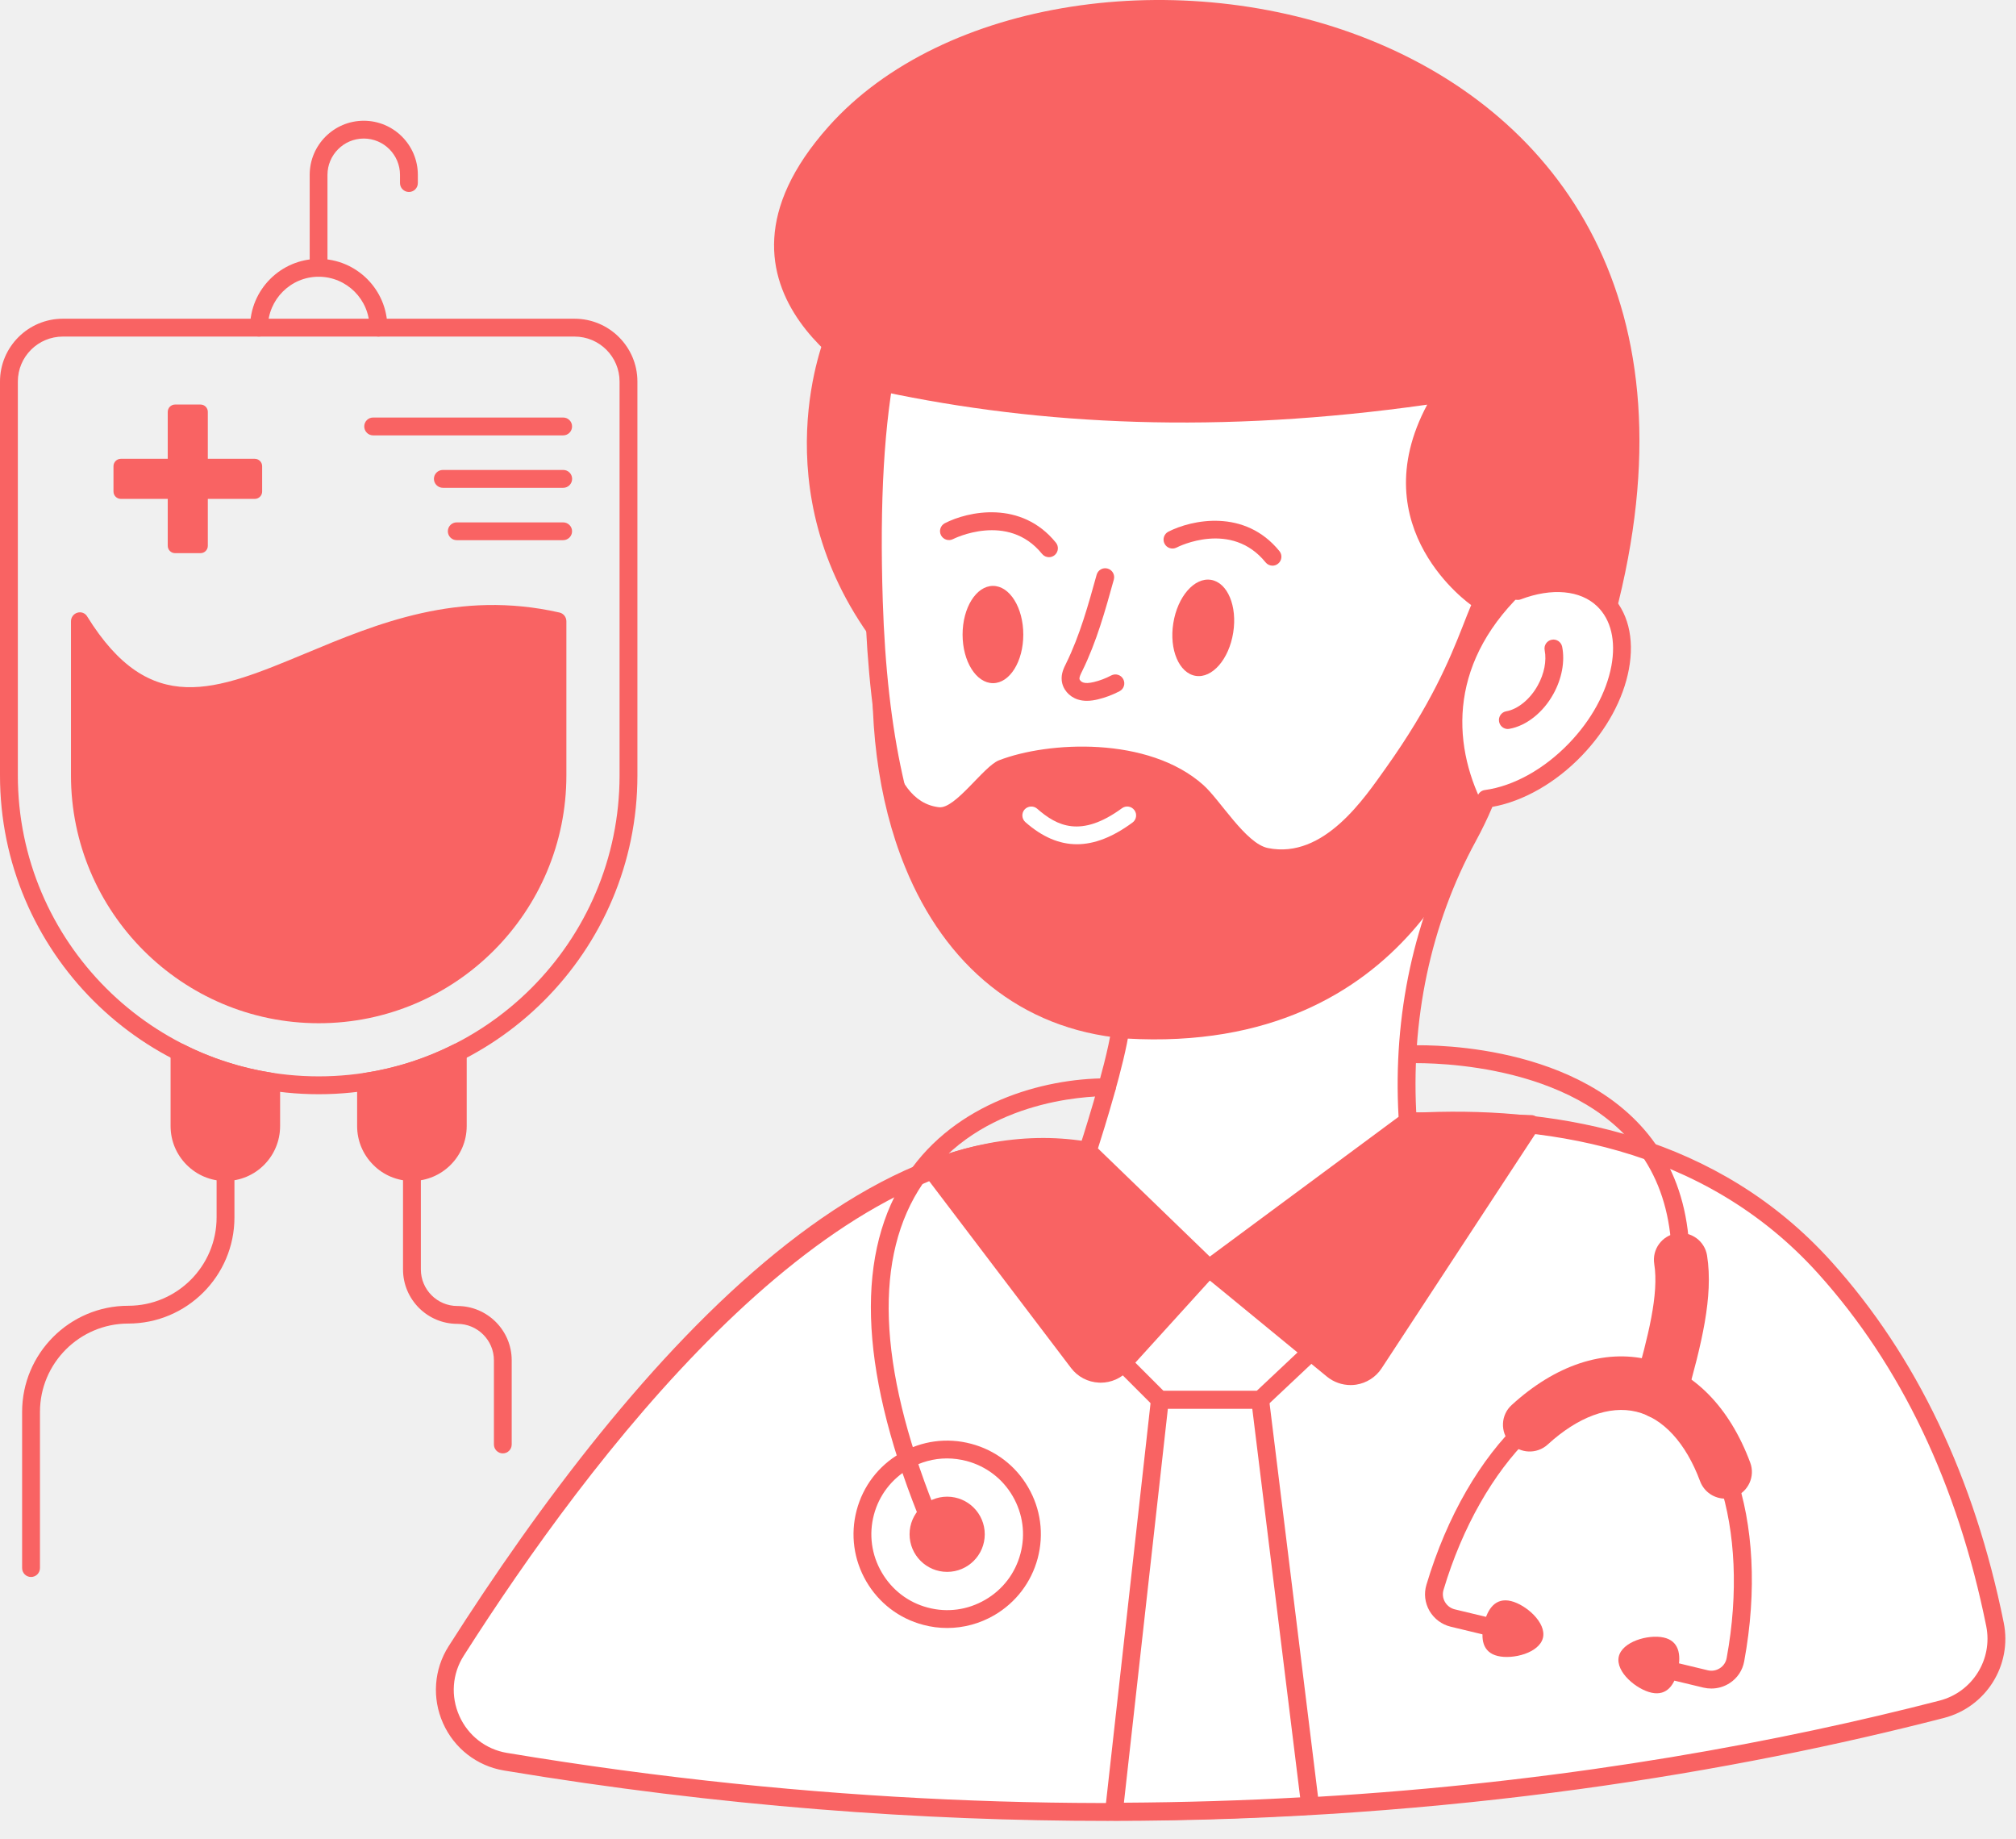
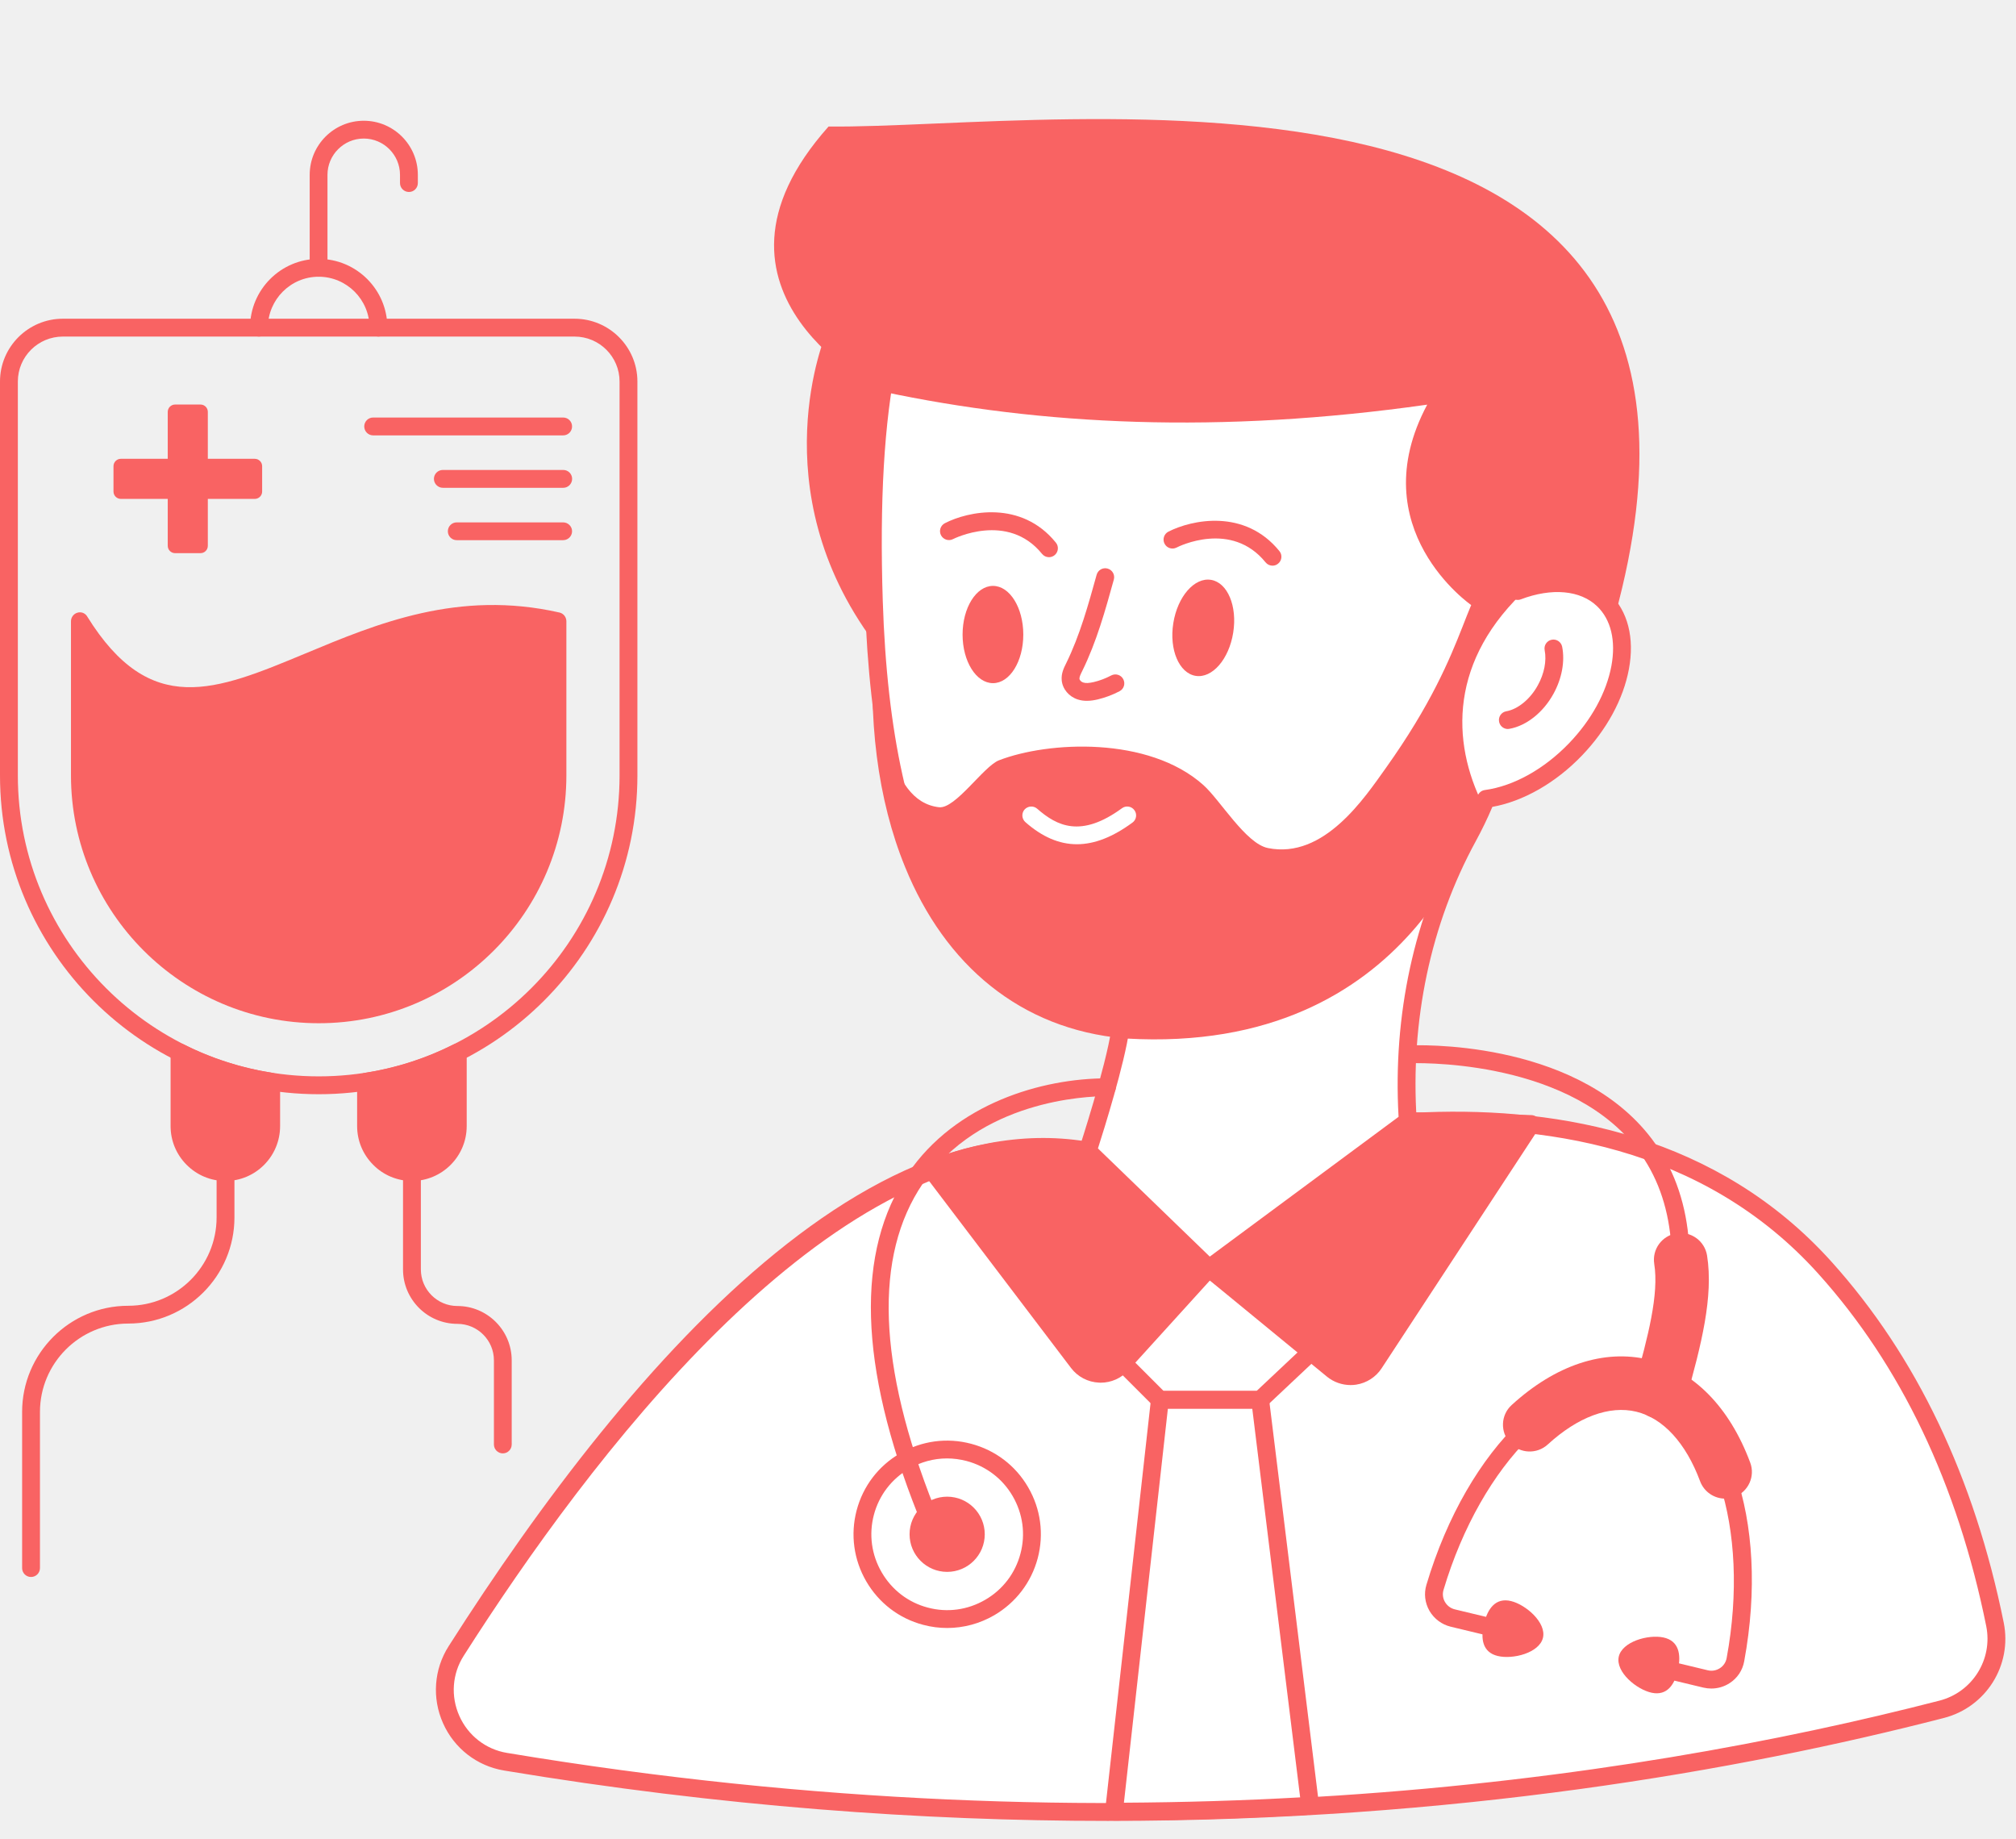
<svg xmlns="http://www.w3.org/2000/svg" width="34" height="31" viewBox="0 0 34 31" fill="none">
  <path d="M32.748 28.821C27.767 30.105 19.157 31.475 8.525 29.704C7.661 29.561 7.224 28.576 7.694 27.837C10.51 23.416 15.182 17.704 19.532 19.787C19.532 19.787 26.773 16.926 30.777 21.375C32.402 23.179 33.236 25.363 33.646 27.39C33.775 28.03 33.38 28.658 32.748 28.821Z" fill="white" />
  <path d="M18.682 30.703C15.56 30.703 12.149 30.46 8.499 29.853C8.044 29.777 7.66 29.479 7.472 29.056C7.283 28.632 7.318 28.146 7.567 27.756C10.64 22.931 15.205 17.615 19.539 19.624C20.26 19.359 27.058 17.019 30.888 21.274C32.321 22.865 33.298 24.912 33.793 27.36C33.938 28.078 33.495 28.784 32.785 28.967C29.332 29.857 24.514 30.703 18.682 30.703ZM17.636 19.502C13.812 19.502 9.952 24.571 7.821 27.918C7.626 28.222 7.599 28.602 7.747 28.933C7.894 29.264 8.194 29.497 8.549 29.556C18.965 31.29 27.437 30.034 32.709 28.675C33.265 28.532 33.611 27.98 33.498 27.419C33.014 25.026 32.061 23.026 30.665 21.476C26.777 17.156 19.659 19.898 19.587 19.927C19.548 19.942 19.505 19.94 19.467 19.923C18.863 19.633 18.249 19.502 17.636 19.502Z" fill="#F96363" />
  <path d="M21.253 23.604L22.145 22.764L20.39 21.384L18.766 22.808L19.561 23.604H21.253Z" fill="white" />
  <path d="M21.253 23.754H19.562C19.522 23.754 19.483 23.738 19.455 23.71L18.659 22.914C18.63 22.885 18.614 22.845 18.615 22.803C18.617 22.762 18.635 22.722 18.667 22.695L20.291 21.271C20.345 21.224 20.426 21.221 20.483 21.266L22.238 22.645C22.272 22.673 22.293 22.713 22.295 22.757C22.297 22.801 22.279 22.843 22.248 22.873L21.355 23.713C21.328 23.739 21.291 23.754 21.253 23.754ZM19.624 23.453H21.193L21.915 22.774L20.395 21.58L18.986 22.815L19.624 23.453Z" fill="#F96363" />
  <path d="M22.096 30.447C21.038 30.51 19.934 30.544 18.787 30.547L19.561 23.605H21.253L22.096 30.447Z" fill="white" />
  <path d="M18.787 30.697C18.744 30.697 18.704 30.679 18.675 30.648C18.646 30.616 18.633 30.573 18.638 30.53L19.412 23.588C19.42 23.512 19.485 23.454 19.561 23.454H21.253C21.329 23.454 21.393 23.511 21.402 23.586L22.245 30.428C22.25 30.47 22.238 30.511 22.212 30.543C22.185 30.575 22.147 30.594 22.105 30.597C21.034 30.661 19.917 30.695 18.787 30.697ZM19.696 23.755L18.955 30.396C19.966 30.39 20.964 30.36 21.927 30.306L21.12 23.755H19.696Z" fill="#F96363" />
  <path d="M23.743 18.903L25.822 18.953L23.177 22.988C23.021 23.225 22.694 23.275 22.474 23.095L20.391 21.385L23.743 18.903Z" fill="#F96363" />
  <path d="M22.778 23.354C22.633 23.354 22.492 23.304 22.379 23.212L20.295 21.501C20.259 21.471 20.239 21.427 20.24 21.381C20.241 21.334 20.264 21.291 20.301 21.263L23.653 18.782C23.68 18.762 23.715 18.748 23.747 18.752L25.825 18.802C25.88 18.803 25.93 18.834 25.955 18.882C25.98 18.931 25.977 18.989 25.948 19.035L23.302 23.07C23.205 23.219 23.048 23.32 22.872 23.347C22.841 23.352 22.809 23.354 22.778 23.354ZM20.635 21.391L22.57 22.979C22.642 23.039 22.735 23.064 22.827 23.049C22.92 23.035 22.999 22.984 23.051 22.905L25.548 19.096L23.791 19.054L20.635 21.391Z" fill="#F96363" />
  <path d="M18.345 19.407L20.39 21.384L18.916 23.007C18.716 23.228 18.363 23.213 18.183 22.975L15.713 19.722C16.497 19.381 17.379 19.288 18.345 19.407Z" fill="#F96363" />
  <path d="M18.563 23.314C18.554 23.314 18.545 23.314 18.535 23.313C18.348 23.305 18.176 23.215 18.063 23.066L15.593 19.813C15.565 19.776 15.556 19.728 15.568 19.684C15.579 19.639 15.611 19.602 15.653 19.584C16.439 19.242 17.351 19.132 18.363 19.258C18.395 19.262 18.426 19.276 18.449 19.299L20.495 21.276C20.553 21.333 20.556 21.425 20.501 21.485L19.028 23.108C18.908 23.24 18.74 23.314 18.563 23.314ZM15.951 19.787L18.302 22.884C18.361 22.961 18.451 23.008 18.549 23.013C18.647 23.016 18.739 22.978 18.805 22.906L20.181 21.391L18.277 19.55C17.415 19.45 16.634 19.529 15.951 19.787Z" fill="#F96363" />
  <path d="M13.932 5.624C13.932 5.624 12.811 8.237 14.737 10.825L17.372 8.498L17.038 5.193L13.932 5.624Z" fill="#F96363" />
  <path d="M26.57 12.636C26.112 13.113 25.557 13.403 25.062 13.47C24.971 13.692 24.87 13.905 24.758 14.11C23.961 15.571 23.634 17.242 23.743 18.903L20.39 21.385L18.345 19.407C18.345 19.407 18.872 17.798 18.909 17.225C18.935 17.228 18.961 17.228 18.987 17.228C15.903 16.979 14.86 14.021 14.737 10.136C14.547 4.188 16 2.549 19.419 2.549C22.678 2.549 25.349 6.121 25.595 9.965C26.153 9.753 26.701 9.786 27.04 10.114C27.602 10.654 27.39 11.783 26.57 12.636Z" fill="white" />
  <path d="M20.39 21.535C20.352 21.535 20.315 21.521 20.286 21.493L18.24 19.515C18.199 19.475 18.184 19.415 18.202 19.361C18.207 19.346 18.649 17.991 18.743 17.354C16.09 17.017 14.73 14.654 14.587 10.141C14.477 6.692 14.912 4.653 15.998 3.531C16.747 2.759 17.834 2.399 19.419 2.399C22.536 2.399 25.391 5.751 25.73 9.761C26.296 9.598 26.814 9.686 27.145 10.006C27.454 10.303 27.57 10.757 27.471 11.286C27.377 11.79 27.096 12.306 26.679 12.74C26.238 13.199 25.692 13.511 25.169 13.605C25.085 13.803 24.991 13.997 24.89 14.182C24.127 15.58 23.782 17.209 23.893 18.893C23.896 18.944 23.873 18.993 23.832 19.024L20.48 21.506C20.453 21.526 20.422 21.535 20.39 21.535ZM18.517 19.364L20.403 21.188L23.587 18.831C23.49 17.119 23.848 15.463 24.626 14.038C24.735 13.838 24.835 13.628 24.923 13.413C24.943 13.363 24.989 13.328 25.042 13.321C25.525 13.256 26.043 12.968 26.462 12.532C26.839 12.14 27.092 11.678 27.176 11.23C27.255 10.805 27.17 10.448 26.936 10.223C26.654 9.951 26.173 9.907 25.648 10.106C25.603 10.123 25.553 10.117 25.513 10.092C25.473 10.066 25.447 10.023 25.445 9.975C25.192 6.031 22.433 2.7 19.419 2.7C17.921 2.7 16.902 3.03 16.215 3.741C15.19 4.799 14.78 6.77 14.888 10.132C15.029 14.594 16.373 16.866 18.999 17.078C19.08 17.085 19.141 17.154 19.137 17.235C19.135 17.295 19.097 17.346 19.045 17.367C18.965 17.939 18.621 19.04 18.517 19.364Z" fill="#F96363" />
  <path d="M19.419 17.397C18.307 17.397 17.375 17.077 16.648 16.447C16.585 16.393 16.578 16.298 16.632 16.235C16.687 16.172 16.782 16.166 16.845 16.22C17.516 16.801 18.382 17.096 19.419 17.096C20.169 17.096 20.894 16.967 21.572 16.712C21.649 16.682 21.736 16.721 21.765 16.8C21.795 16.877 21.756 16.964 21.678 16.993C20.966 17.261 20.206 17.397 19.419 17.397Z" fill="#000D44" />
  <path d="M20.798 10.668C20.727 11.116 20.444 11.441 20.165 11.396C19.886 11.351 19.716 10.954 19.788 10.507C19.859 10.059 20.144 9.732 20.423 9.777C20.703 9.822 20.87 10.221 20.798 10.668Z" fill="#F96363" />
  <path d="M17.258 10.7C17.258 11.153 17.03 11.519 16.747 11.519C16.464 11.519 16.234 11.153 16.234 10.7C16.234 10.247 16.464 9.879 16.747 9.879C17.03 9.879 17.258 10.247 17.258 10.7Z" fill="#F96363" />
  <path d="M18.33 11.817C18.281 11.817 18.229 11.811 18.177 11.794C18.028 11.747 17.919 11.617 17.906 11.471C17.895 11.357 17.942 11.262 17.98 11.186C18.212 10.715 18.355 10.195 18.495 9.691C18.517 9.612 18.599 9.564 18.68 9.587C18.76 9.609 18.807 9.692 18.785 9.772C18.642 10.288 18.494 10.823 18.251 11.316C18.226 11.366 18.203 11.414 18.205 11.444C18.207 11.469 18.236 11.498 18.269 11.508C18.311 11.522 18.366 11.519 18.448 11.5C18.549 11.476 18.648 11.438 18.741 11.389C18.814 11.351 18.906 11.378 18.944 11.452C18.983 11.526 18.955 11.617 18.881 11.655C18.765 11.716 18.643 11.762 18.518 11.792C18.463 11.805 18.399 11.817 18.33 11.817Z" fill="#F96363" />
  <path d="M25.429 12.292C25.358 12.292 25.294 12.24 25.282 12.167C25.267 12.085 25.322 12.007 25.404 11.993C25.599 11.959 25.808 11.788 25.935 11.556C26.044 11.359 26.086 11.143 26.051 10.964C26.035 10.882 26.087 10.803 26.169 10.787C26.25 10.77 26.33 10.824 26.346 10.905C26.395 11.153 26.341 11.443 26.198 11.701C26.026 12.014 25.741 12.239 25.456 12.289C25.447 12.291 25.438 12.292 25.429 12.292Z" fill="#F96363" />
  <path d="M21.461 9.538C21.417 9.538 21.374 9.519 21.344 9.482C20.768 8.772 19.879 9.213 19.842 9.233C19.769 9.27 19.678 9.242 19.64 9.167C19.602 9.094 19.631 9.003 19.704 8.965C20.097 8.764 20.992 8.571 21.578 9.293C21.63 9.357 21.62 9.452 21.555 9.504C21.528 9.527 21.494 9.538 21.461 9.538Z" fill="#F96363" />
  <path d="M17.691 9.395C17.647 9.395 17.604 9.376 17.574 9.339C16.996 8.626 16.082 9.085 16.073 9.09C16 9.128 15.909 9.099 15.87 9.025C15.832 8.951 15.861 8.861 15.935 8.822C16.327 8.62 17.223 8.428 17.808 9.15C17.86 9.214 17.85 9.309 17.786 9.361C17.758 9.384 17.724 9.395 17.691 9.395Z" fill="#F96363" />
  <path d="M26.103 9.318C25.983 9.519 25.931 9.76 25.771 9.906C24.437 11.119 24.472 12.507 25.014 13.58C24.936 13.763 23.867 17.795 18.994 17.511L18.957 17.508C17.208 17.353 15.935 16.269 15.264 14.618C14.805 13.496 14.621 12.111 14.756 10.58C14.834 11.968 14.951 13.511 15.837 13.611C16.113 13.642 16.588 12.921 16.847 12.82C17.676 12.499 19.367 12.409 20.294 13.236C20.578 13.489 21.01 14.224 21.383 14.299C22.331 14.492 23.018 13.445 23.373 12.949C24.896 10.812 24.629 9.9 25.363 9.487C25.699 9.301 26.103 9.318 26.103 9.318Z" fill="#F96363" />
  <path d="M18.162 14.235C17.862 14.235 17.576 14.111 17.293 13.862C17.231 13.807 17.225 13.712 17.279 13.65C17.335 13.588 17.43 13.582 17.492 13.636C17.827 13.93 18.232 14.132 18.922 13.628C18.988 13.579 19.083 13.593 19.132 13.661C19.181 13.727 19.166 13.822 19.099 13.87C18.767 14.114 18.457 14.235 18.162 14.235Z" fill="white" />
-   <path d="M14.884 6.603C14.884 6.603 11.466 4.946 13.974 2.133C17.82 -2.18 30.037 -0.206 27.236 10.387C26.645 9.512 24.812 10.202 24.812 10.202C24.812 10.202 22.951 8.918 24.07 6.823C20.567 7.32 17.563 7.172 14.884 6.603Z" fill="#F96363" />
+   <path d="M14.884 6.603C14.884 6.603 11.466 4.946 13.974 2.133C17.82  2.18 30.037  0.206 27.236 10.387C26.645 9.512 24.812 10.202 24.812 10.202C24.812 10.202 22.951 8.918 24.07 6.823C20.567 7.32 17.563 7.172 14.884 6.603Z" fill="#F96363" />
  <path d="M28.128 22.95C28.115 22.95 28.102 22.948 28.09 22.945C28.009 22.923 27.961 22.841 27.983 22.761C28.368 21.294 28.227 20.135 27.563 19.315C26.354 17.823 23.795 17.927 23.771 17.928C23.691 17.941 23.618 17.868 23.613 17.785C23.609 17.702 23.673 17.631 23.756 17.628C23.866 17.621 26.493 17.516 27.797 19.126C28.524 20.025 28.685 21.273 28.273 22.837C28.256 22.905 28.195 22.95 28.128 22.95Z" fill="#F96363" />
  <path d="M28 23.923C27.96 23.923 27.918 23.918 27.877 23.906C27.638 23.838 27.498 23.589 27.566 23.349C27.796 22.536 27.98 21.821 27.899 21.312C27.86 21.066 28.028 20.835 28.274 20.796C28.519 20.757 28.751 20.924 28.79 21.171C28.899 21.861 28.694 22.677 28.434 23.595C28.378 23.793 28.197 23.923 28 23.923Z" fill="#F96363" />
  <path d="M28.862 28.471C28.818 28.471 28.774 28.466 28.73 28.456L28.061 28.295C27.981 28.275 27.931 28.194 27.951 28.113C27.97 28.032 28.05 27.984 28.132 28.002L28.801 28.163C28.871 28.18 28.944 28.168 29.006 28.128C29.067 28.089 29.107 28.028 29.12 27.958C29.526 25.759 28.887 23.805 27.666 23.511C26.446 23.214 24.985 24.665 24.345 26.808C24.325 26.876 24.333 26.948 24.369 27.011C24.406 27.074 24.465 27.119 24.536 27.136L25.205 27.297C25.285 27.316 25.335 27.397 25.316 27.478C25.296 27.558 25.215 27.607 25.134 27.589L24.465 27.428C24.316 27.392 24.186 27.295 24.108 27.161C24.031 27.026 24.012 26.87 24.057 26.721C24.754 24.387 26.334 22.88 27.736 23.218C29.135 23.556 29.858 25.617 29.416 28.012C29.388 28.165 29.301 28.296 29.17 28.38C29.078 28.44 28.97 28.471 28.862 28.471Z" fill="#F96363" />
  <path d="M29.095 25.269C28.912 25.269 28.74 25.157 28.672 24.975C28.431 24.329 28.049 23.913 27.596 23.803C27.142 23.694 26.612 23.89 26.103 24.356C25.919 24.524 25.634 24.512 25.466 24.328C25.298 24.144 25.31 23.858 25.494 23.691C26.232 23.016 27.052 22.743 27.807 22.926C28.561 23.108 29.168 23.724 29.517 24.66C29.605 24.893 29.486 25.153 29.253 25.24C29.201 25.259 29.147 25.269 29.095 25.269Z" fill="#F96363" />
  <path d="M26.022 27.616C25.96 27.871 25.514 27.984 25.259 27.922C25.002 27.86 24.967 27.632 25.028 27.377C25.089 27.122 25.225 26.934 25.483 26.996C25.737 27.058 26.083 27.361 26.022 27.616Z" fill="#F96363" />
  <path d="M27.3 27.936C27.246 28.193 27.6 28.487 27.856 28.542C28.115 28.597 28.246 28.405 28.3 28.149C28.355 27.893 28.313 27.665 28.054 27.61C27.798 27.555 27.355 27.68 27.3 27.936Z" fill="#F96363" />
  <path d="M15.618 25.628C15.558 25.628 15.502 25.592 15.478 25.533C14.482 23.027 14.427 21.095 15.313 19.789C16.117 18.604 17.574 18.182 18.669 18.182C18.752 18.182 18.819 18.249 18.819 18.332C18.819 18.416 18.752 18.483 18.669 18.483C18.317 18.483 16.515 18.554 15.562 19.958C14.735 21.176 14.801 23.014 15.758 25.422C15.788 25.499 15.751 25.587 15.673 25.617C15.655 25.625 15.636 25.628 15.618 25.628Z" fill="#F96363" />
  <path d="M15.975 27.45C15.839 27.45 15.704 27.433 15.57 27.397C15.163 27.29 14.822 27.029 14.609 26.663C14.398 26.299 14.34 25.874 14.447 25.467C14.555 25.059 14.815 24.717 15.181 24.505C15.545 24.293 15.971 24.236 16.378 24.344C16.786 24.452 17.128 24.712 17.339 25.076C17.552 25.441 17.609 25.867 17.501 26.275C17.392 26.682 17.132 27.022 16.768 27.235C16.523 27.377 16.25 27.45 15.975 27.45ZM15.971 24.591C15.749 24.591 15.529 24.65 15.332 24.765C15.036 24.937 14.825 25.213 14.738 25.543C14.651 25.873 14.698 26.217 14.87 26.512C15.042 26.808 15.318 27.02 15.647 27.106C15.976 27.194 16.32 27.147 16.617 26.974C16.912 26.803 17.123 26.527 17.21 26.197C17.298 25.868 17.251 25.523 17.079 25.227C16.908 24.932 16.631 24.722 16.301 24.634C16.192 24.606 16.081 24.591 15.971 24.591Z" fill="#F96363" />
  <path d="M15.974 26.504C16.324 26.504 16.608 26.22 16.608 25.87C16.608 25.52 16.324 25.236 15.974 25.236C15.624 25.236 15.34 25.52 15.34 25.87C15.34 26.22 15.624 26.504 15.974 26.504Z" fill="#F96363" />
  <path d="M5.375 18.45C2.411 18.45 0 16.039 0 13.075V6.433C0 5.849 0.476 5.374 1.06 5.374H9.69C10.274 5.374 10.75 5.849 10.75 6.433V13.075C10.75 16.039 8.339 18.45 5.375 18.45ZM1.06 5.675C0.641 5.675 0.301 6.015 0.301 6.433V13.075C0.301 15.873 2.577 18.149 5.375 18.149C8.173 18.149 10.449 15.873 10.449 13.075V6.433C10.449 6.015 10.109 5.675 9.69 5.675H1.06Z" fill="#F96363" />
  <path d="M9.552 10.475V13.074C9.552 15.38 7.679 17.253 5.376 17.253C3.073 17.253 1.197 15.38 1.197 13.074V10.475C1.197 10.409 1.242 10.349 1.305 10.331C1.371 10.31 1.44 10.34 1.472 10.397C2.534 12.108 3.632 11.65 5.149 11.019C6.36 10.513 7.733 9.942 9.435 10.328C9.504 10.343 9.552 10.406 9.552 10.475Z" fill="#F96363" />
  <path d="M6.383 5.675C6.3 5.675 6.232 5.608 6.232 5.524C6.232 5.051 5.847 4.666 5.374 4.666C4.902 4.666 4.518 5.051 4.518 5.524C4.518 5.608 4.45 5.675 4.367 5.675C4.284 5.675 4.217 5.608 4.217 5.524C4.217 4.885 4.736 4.365 5.374 4.365C6.013 4.365 6.533 4.885 6.533 5.524C6.533 5.608 6.466 5.675 6.383 5.675Z" fill="#F96363" />
  <path d="M5.373 4.666C5.29 4.666 5.223 4.598 5.223 4.515V2.948C5.223 2.445 5.632 2.036 6.135 2.036C6.638 2.036 7.047 2.445 7.047 2.948V3.087C7.047 3.17 6.98 3.237 6.897 3.237C6.814 3.237 6.746 3.17 6.746 3.087V2.948C6.746 2.611 6.472 2.336 6.135 2.336C5.798 2.336 5.523 2.611 5.523 2.948V4.515C5.523 4.598 5.456 4.666 5.373 4.666Z" fill="#F96363" />
  <path d="M4.574 18.24V18.988C4.574 19.415 4.23 19.762 3.802 19.762C3.59 19.762 3.395 19.675 3.255 19.535C3.114 19.394 3.027 19.2 3.027 18.988V17.743C3.503 17.985 4.023 18.153 4.574 18.24Z" fill="#F96363" />
  <path d="M3.802 19.913C3.555 19.913 3.323 19.816 3.148 19.641C2.973 19.466 2.877 19.233 2.877 18.987V17.743C2.877 17.691 2.904 17.643 2.949 17.615C2.994 17.588 3.049 17.585 3.095 17.609C3.558 17.845 4.064 18.007 4.597 18.091C4.671 18.102 4.724 18.166 4.724 18.24V18.987C4.724 19.498 4.311 19.913 3.802 19.913ZM3.178 17.982V18.987C3.178 19.153 3.243 19.31 3.361 19.429C3.479 19.547 3.636 19.612 3.802 19.612C4.145 19.612 4.424 19.332 4.424 18.987V18.367C3.987 18.288 3.57 18.159 3.178 17.982Z" fill="#F96363" />
  <path d="M7.72 17.743V18.988C7.72 19.415 7.373 19.762 6.946 19.762C6.733 19.762 6.539 19.675 6.401 19.535C6.261 19.394 6.174 19.2 6.174 18.988V18.24C6.721 18.156 7.242 17.985 7.72 17.743Z" fill="#F96363" />
  <path d="M6.946 19.913C6.701 19.913 6.463 19.813 6.294 19.64C6.12 19.466 6.023 19.234 6.023 18.987V18.24C6.023 18.165 6.078 18.102 6.151 18.091C6.673 18.011 7.179 17.849 7.653 17.609C7.699 17.585 7.755 17.588 7.799 17.615C7.844 17.643 7.871 17.691 7.871 17.743V18.987C7.871 19.498 7.456 19.913 6.946 19.913ZM6.324 18.367V18.987C6.324 19.153 6.389 19.31 6.507 19.429C6.622 19.546 6.781 19.612 6.946 19.612C7.29 19.612 7.57 19.332 7.57 18.987V17.982C7.171 18.162 6.754 18.291 6.324 18.367Z" fill="#F96363" />
  <path d="M4.421 7.86V8.288C4.421 8.357 4.365 8.412 4.297 8.412H3.505V9.203C3.505 9.272 3.45 9.327 3.381 9.327H2.953C2.885 9.327 2.829 9.272 2.829 9.203V8.412H2.038C1.97 8.412 1.914 8.357 1.914 8.288V7.86C1.914 7.792 1.97 7.736 2.038 7.736H2.829V6.945C2.829 6.876 2.885 6.821 2.953 6.821H3.381C3.45 6.821 3.505 6.876 3.505 6.945V7.736H4.297C4.365 7.736 4.421 7.792 4.421 7.86Z" fill="#F96363" />
  <path d="M9.498 7.341H6.293C6.21 7.341 6.143 7.274 6.143 7.19C6.143 7.107 6.21 7.04 6.293 7.04H9.498C9.581 7.04 9.648 7.107 9.648 7.19C9.648 7.274 9.581 7.341 9.498 7.341Z" fill="#F96363" />
  <path d="M9.499 8.225H7.469C7.386 8.225 7.318 8.157 7.318 8.074C7.318 7.991 7.386 7.924 7.469 7.924H9.499C9.582 7.924 9.649 7.991 9.649 8.074C9.649 8.157 9.582 8.225 9.499 8.225Z" fill="#F96363" />
  <path d="M9.497 9.108H7.703C7.62 9.108 7.553 9.041 7.553 8.958C7.553 8.875 7.62 8.808 7.703 8.808H9.497C9.58 8.808 9.648 8.875 9.648 8.958C9.648 9.041 9.58 9.108 9.497 9.108Z" fill="#F96363" />
  <path d="M0.523 26.59C0.44 26.59 0.373 26.523 0.373 26.439V23.807C0.373 22.82 1.176 22.017 2.163 22.017C2.985 22.017 3.653 21.349 3.653 20.527V19.762C3.653 19.679 3.72 19.612 3.804 19.612C3.887 19.612 3.954 19.679 3.954 19.762V20.527C3.954 21.514 3.151 22.317 2.163 22.317C1.342 22.317 0.674 22.986 0.674 23.807V26.439C0.674 26.523 0.607 26.59 0.523 26.59Z" fill="#F96363" />
  <path d="M8.48 24.506C8.397 24.506 8.33 24.439 8.33 24.355V22.937C8.33 22.598 8.053 22.322 7.714 22.322C7.208 22.322 6.797 21.91 6.797 21.405V19.762C6.797 19.679 6.864 19.612 6.947 19.612C7.03 19.612 7.098 19.679 7.098 19.762V21.405C7.098 21.744 7.374 22.021 7.714 22.021C8.219 22.021 8.63 22.432 8.63 22.937V24.355C8.63 24.439 8.563 24.506 8.48 24.506Z" fill="#F96363" />
</svg>
